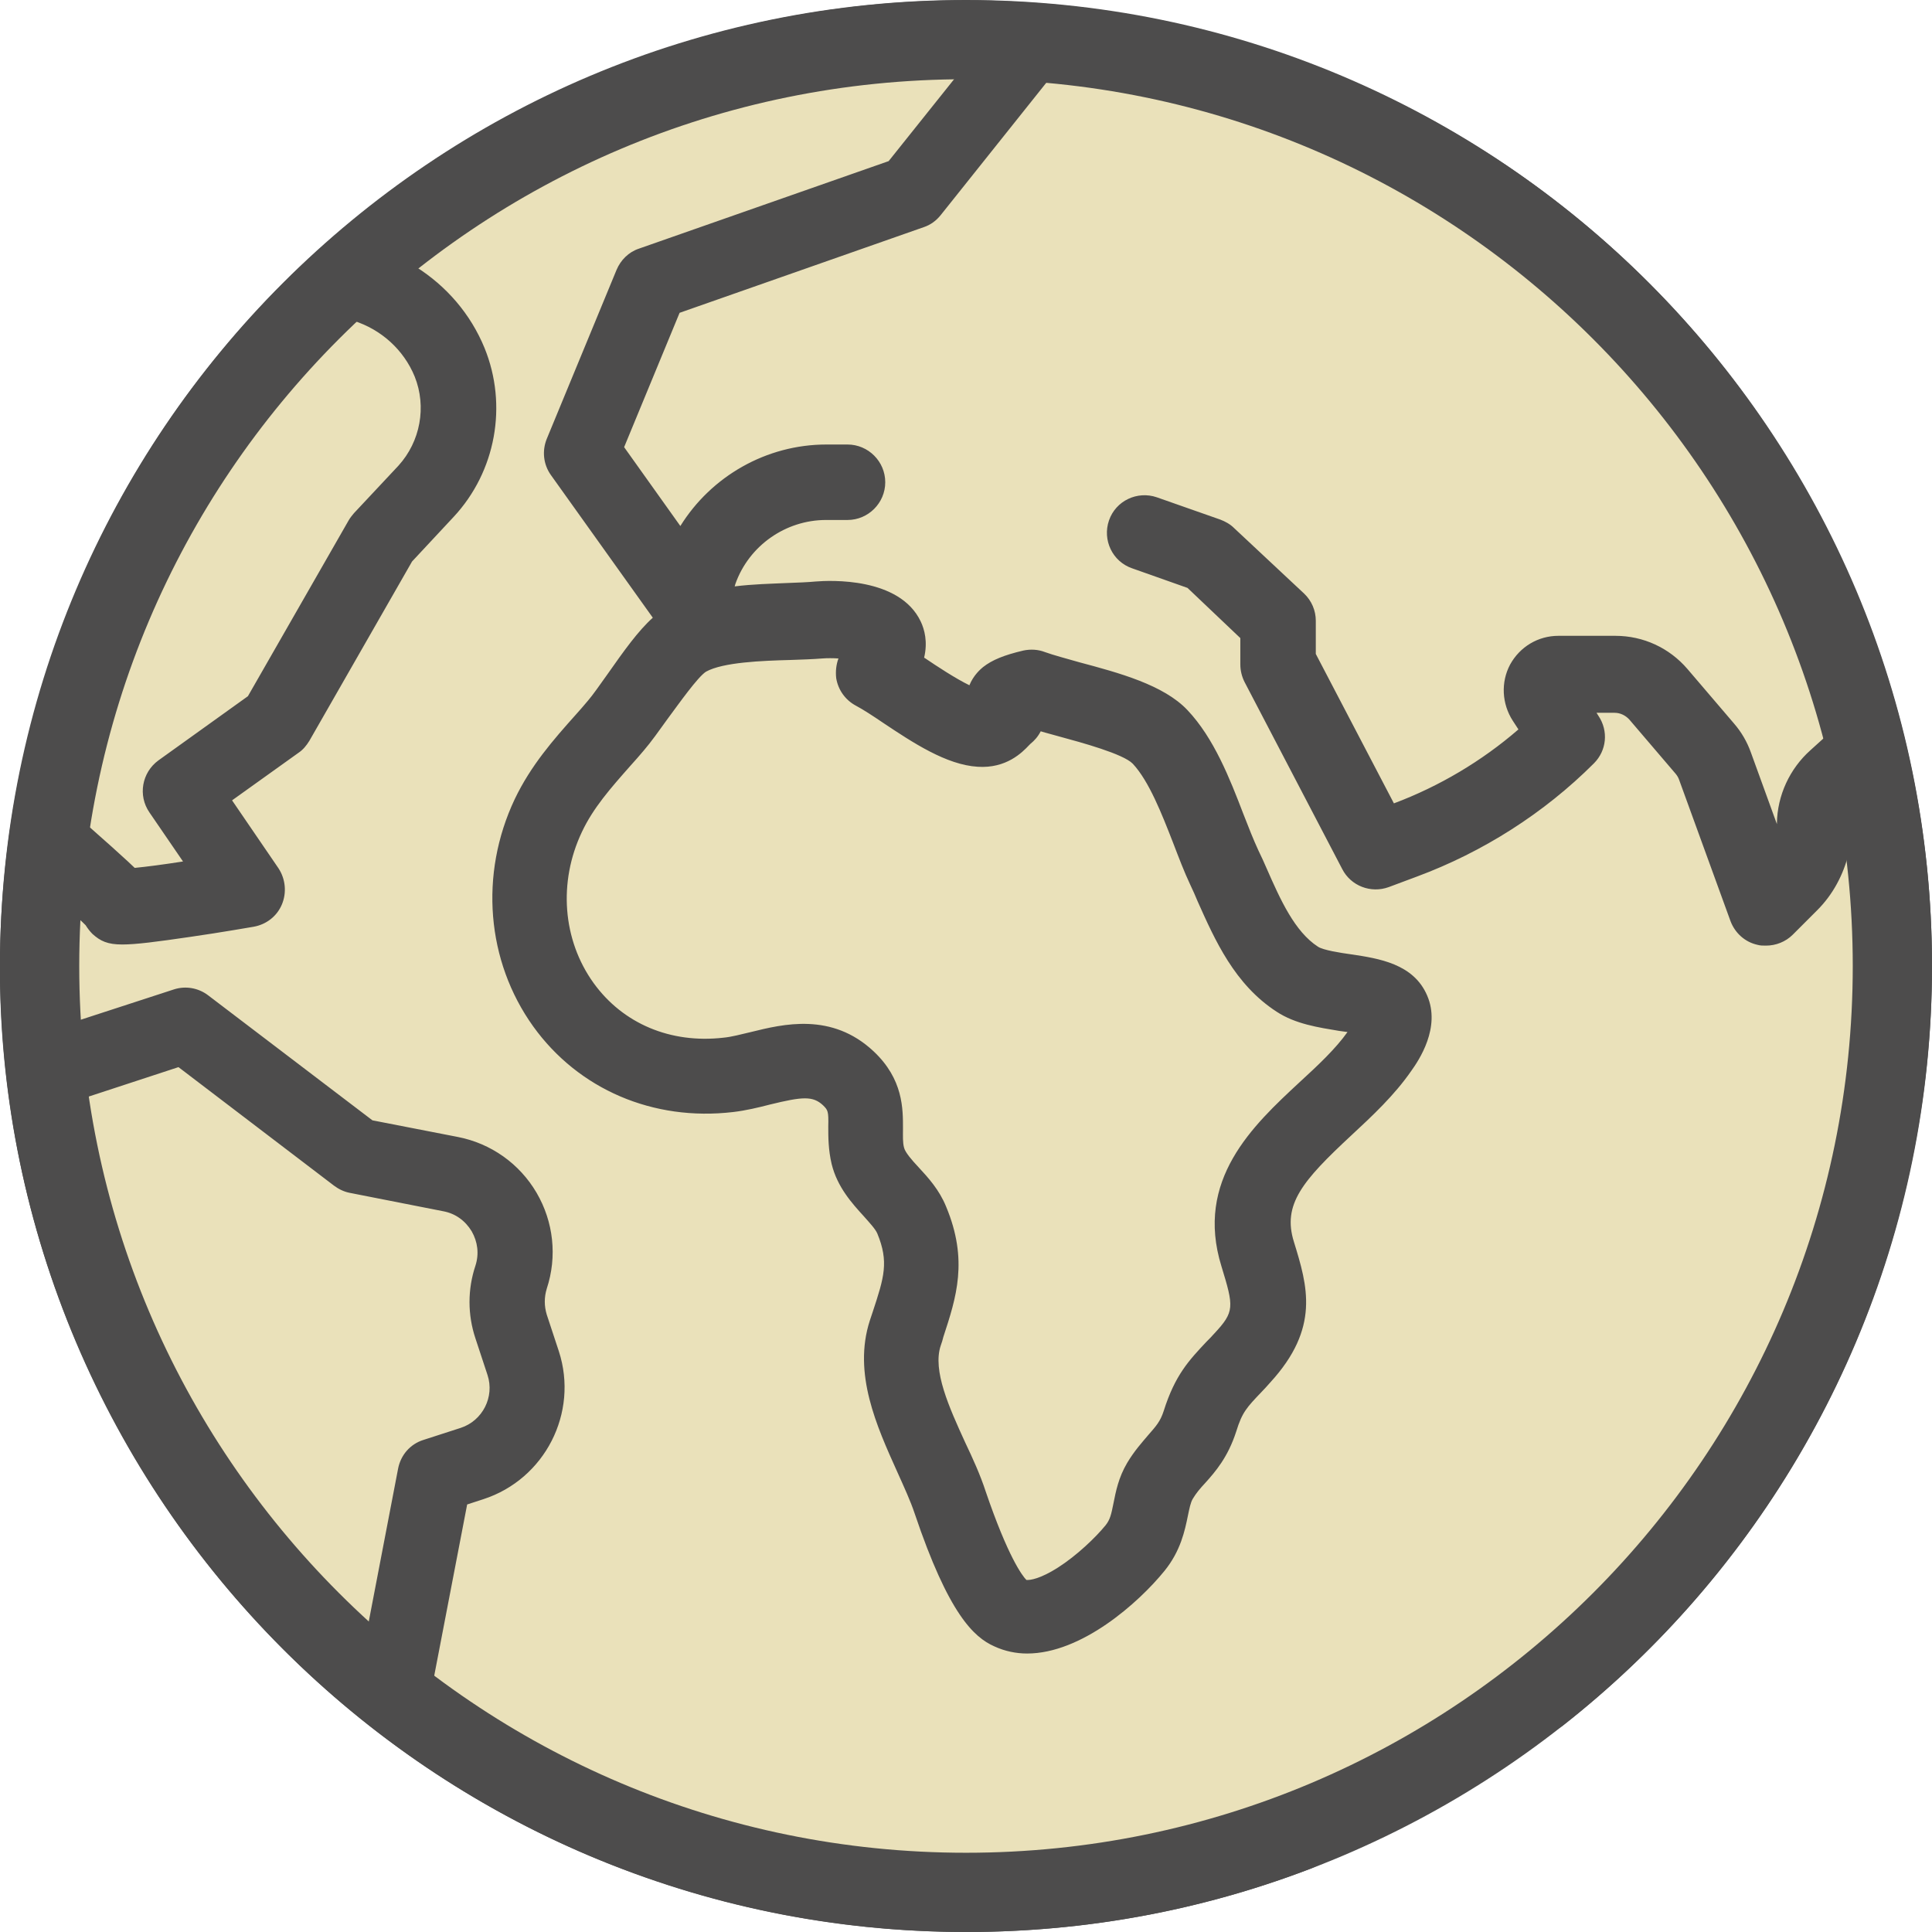
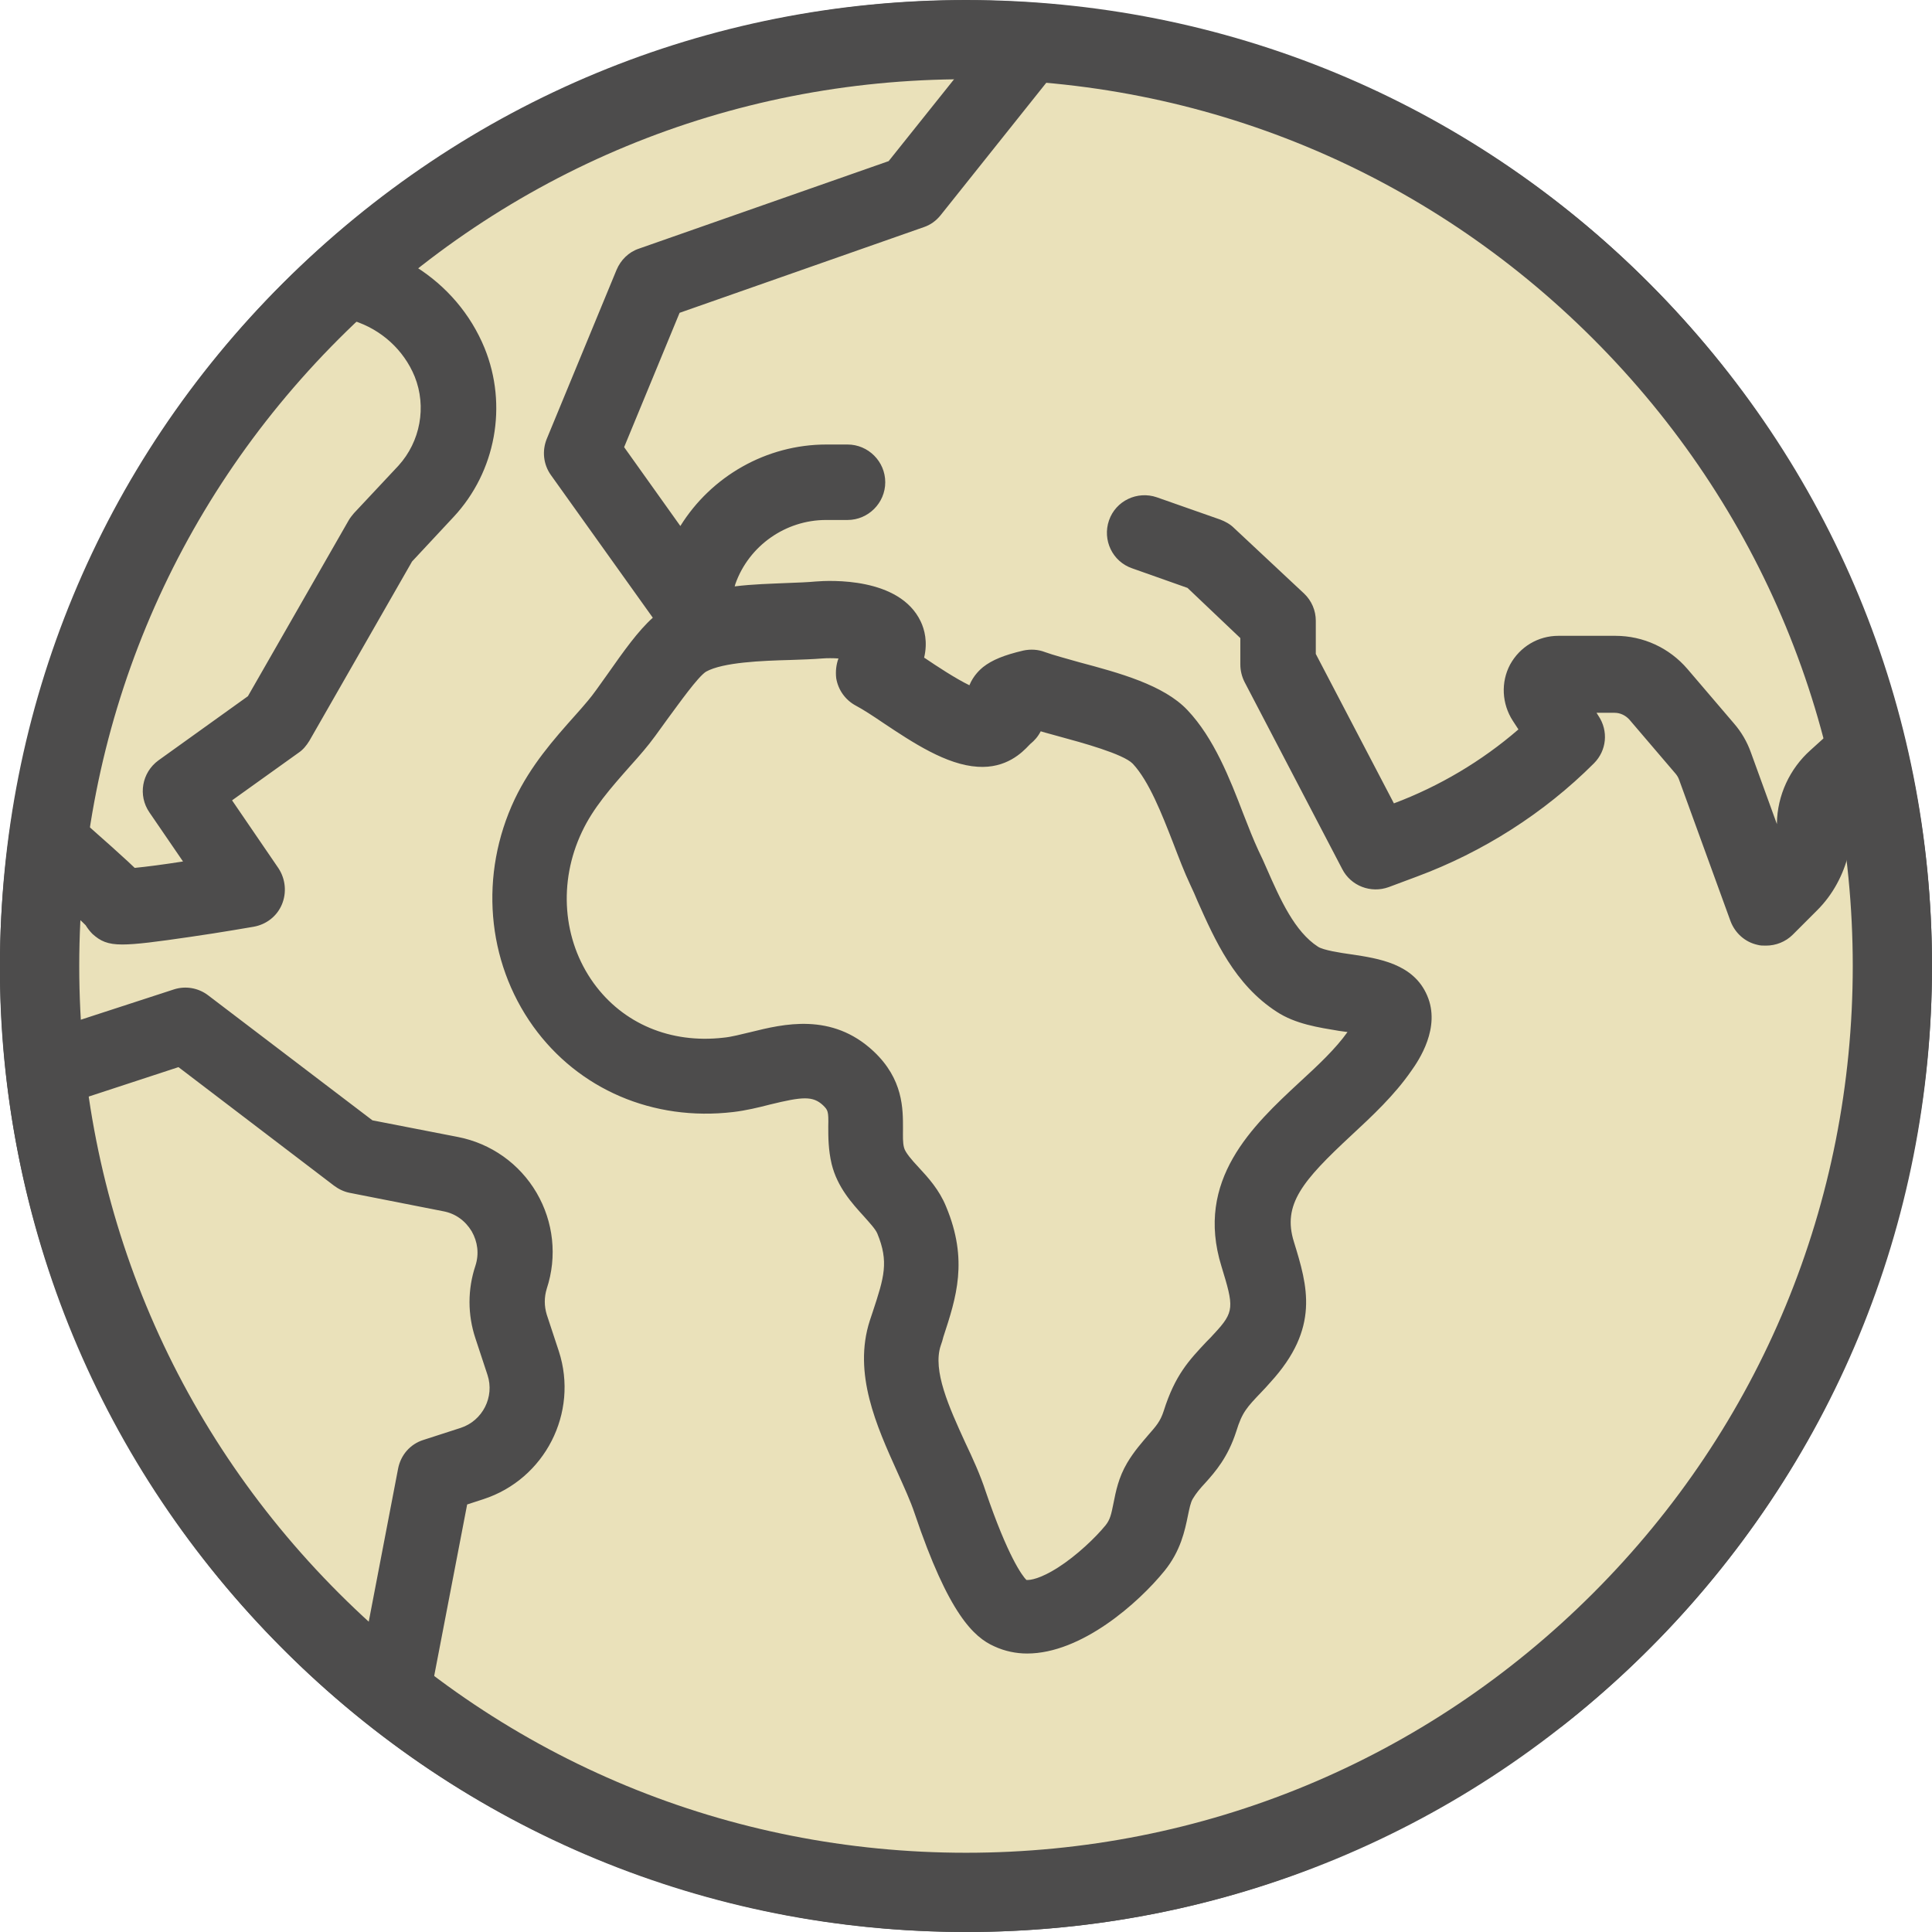
<svg xmlns="http://www.w3.org/2000/svg" version="1.1" id="Capa_1" x="0px" y="0px" viewBox="0 0 512 512" style="enable-background:new 0 0 512 512;" xml:space="preserve">
  <style type="text/css">
- 	.st0{fill:#EAE1BA;stroke:#4D4C4C;stroke-width:21;stroke-miterlimit:10;}
- 	.st1{fill:#EAE1BA;stroke:#000000;stroke-miterlimit:10;}
- 	.st2{fill:#4D4C4C;}
+ 	.st0{fill:#EAE1BA;}
+ 	.st1{fill:#4D4C4C;}
</style>
-   <circle class="st0" cx="256" cy="256" r="245.5" />
-   <rect x="847.3" y="271.3" class="st1" width="512" height="512" />
-   <path class="st2" d="M477.7,128.2C443.5,69,388.3,26.6,322.3,8.9s-135-8.6-194.2,25.6S26.5,123.9,8.8,189.9s-8.6,135,25.6,194.2  c30.7,53.1,79.4,93.5,137.2,113.6c27.4,9.6,56,14.3,84.6,14.3c31.1,0,62.1-5.6,91.4-16.9c5.2-2,7.7-7.8,5.7-12.9s-7.8-7.7-12.9-5.7  c-78,30-162.5,16.4-225.6-31l9-46.8l4.3-1.4c16.3-5.3,25.3-22.9,20-39.2l-3.2-9.7c-0.7-2.3-0.7-4.6,0-6.9c2.8-8.5,1.8-17.7-2.7-25.4  c-4.5-7.7-12.1-13.1-20.9-14.8l-22.6-4.4l-43.5-33.1c-2.6-2-6-2.6-9.1-1.6l-25.5,8.3c-0.5-9.1-0.5-18.2,0-27.3c1,0.9,1.7,1.6,2.1,2  c0.5,0.8,1.1,1.6,1.8,2.3c2.1,1.9,4,2.8,7.9,2.8c3.6,0,9-0.7,17.9-2c8.4-1.2,16.8-2.7,16.9-2.7c3.4-0.6,6.2-2.8,7.5-5.9  c1.3-3.1,1-6.7-0.9-9.6l-12.3-18l17.6-12.6c1.2-0.8,2.1-1.9,2.9-3.2l27.2-47.5l11-11.8c11.2-12,14.4-29.6,8.2-44.8  c-3.7-9-10.1-16.4-18.2-21.5c8.7-6.9,18.1-13.2,28-18.9c36.3-21,76-31.1,115.2-31.5l-17.9,22.4l-66.2,23.2c-2.7,0.9-4.8,3-5.9,5.6  l-18.5,44.8c-1.3,3.2-0.9,6.8,1.1,9.6l27,37.8c-3.9,3.5-7.6,8.7-12.1,15.1c-2,2.8-3.8,5.4-5.1,6.9c-1.1,1.3-2.2,2.6-3.3,3.8  c-5.8,6.5-11.8,13.3-16.1,22.3c-9.4,19.9-7.5,42.9,4.9,60.2c12,16.7,31.8,25.2,53,22.7c3.4-0.4,6.7-1.2,9.8-2  c8.6-2.1,11.3-2.3,14,0.2c1.3,1.3,1.5,1.5,1.4,5.7c0,2.7,0,6.1,0.9,9.9c1.5,6.1,5.4,10.4,8.5,13.8c1.5,1.7,3.1,3.4,3.6,4.6  c3.1,7.5,1.8,11.6-1.2,20.7c-0.3,0.8-0.5,1.6-0.8,2.4c-4.5,14,1.8,27.9,7.3,40.1c1.8,4,3.5,7.7,4.6,11c9,26.7,15.7,32.8,21.1,35.2  c2.8,1.3,5.8,1.9,8.7,1.9c14.4,0,29.5-13.4,36.4-21.9c4.3-5.3,5.4-10.7,6.2-14.6c0.4-1.9,0.7-3.5,1.3-4.5c0.9-1.5,1.9-2.7,3.3-4.2  c2.7-3,6-6.8,8.2-13.6c1.6-5.2,2.8-6.4,6.8-10.6c0.7-0.7,1.4-1.5,2.2-2.4c13.3-14.5,9.9-25.6,6.3-37.3c-3.1-9.9,2.3-16.2,15.2-28.2  c5.6-5.2,11.4-10.6,15.9-17.1c2-2.8,7.9-11.5,4.2-20c-3.6-8.4-12.8-9.8-20.2-10.9c-2.9-0.4-7.3-1.1-8.7-2c-6.2-4-10-12.5-13.6-20.7  c-0.7-1.6-1.4-3.2-2.2-4.8c-1.3-2.8-2.6-6.1-4-9.7c-3.6-9.4-7.8-20.1-14.8-27.5c-6.3-6.7-18.2-9.9-28.7-12.7c-3.5-1-6.9-1.9-9.1-2.7  c-1.8-0.7-3.8-0.8-5.7-0.4c-5.1,1.2-8.3,2.5-10.7,4.4c-0.6,0.5-2.5,2.1-3.6,4.8c-3.7-1.8-8.7-5.1-11.8-7.2c-0.1,0-0.1-0.1-0.2-0.1  c1-4.2,0.1-7.5-0.9-9.6c-5.6-11.8-24.1-10.9-27.8-10.6c-2.1,0.2-4.7,0.3-7.5,0.4c-4.4,0.2-9.2,0.3-14,0.9l0.2-0.7  c3.6-10.1,13.3-16.9,24-16.9h5.7c5.5,0,10-4.5,10-10s-4.5-10-10-10H219c-15.9,0-30.5,8.4-38.7,21.6l-14.9-20.9l14.7-35.6l64.7-22.7  c1.8-0.6,3.3-1.7,4.5-3.2l28.8-36.1c73.5,7,142.7,48.2,182.3,116.9c10.6,18.3,18.4,37.5,23.6,57.2l-4.2,3.8  c-5.5,4.9-8.8,12-8.9,19.4c0,0.1,0,0.2,0,0.2l-6.9-19c-1-2.8-2.5-5.4-4.5-7.7l-12.3-14.4c-4.8-5.6-11.7-8.8-19.1-8.8H413  c-5.4,0-10.2,2.9-12.8,7.6c-2.5,4.7-2.2,10.4,0.7,14.9l1.5,2.3c-9.7,8.4-21,15.1-33,19.6l-20.7-39.6v-8.8c0-2.7-1.1-5.3-3.1-7.2  L327,139.9c-1-1-2.3-1.7-3.6-2.2l-16.8-5.9c-5.2-1.8-10.9,0.9-12.7,6.1c-1.8,5.2,0.9,10.9,6.1,12.7l14.7,5.2l14,13.3v7  c0,1.6,0.4,3.2,1.1,4.6l25.9,49.6c2.3,4.5,7.6,6.5,12.3,4.8l7.5-2.8c17.5-6.5,33.7-16.8,46.9-30c3.4-3.4,3.9-8.6,1.2-12.6l-0.5-0.8  h4.8c1.5,0,2.9,0.7,3.9,1.8l12.3,14.4c0.4,0.5,0.7,1,0.9,1.6l13.6,37.4c1.2,3.2,3.9,5.6,7.2,6.3c0.7,0.2,1.4,0.2,2.2,0.2  c2.6,0,5.2-1,7.1-2.9l6.5-6.5c4.1-4.1,6.9-9.3,8.3-15c10,80.2-21.4,163.2-87.9,215.3c-4.3,3.4-5.1,9.7-1.7,14s9.7,5.1,14,1.7  c48-37.7,81-91.5,92.8-151.7C519.2,244.9,508.7,181.9,477.7,128.2z M47.3,282.8l41.2,31.4c1.2,0.9,2.6,1.6,4.1,1.9l24.9,4.9  c3.2,0.6,5.8,2.5,7.5,5.3c1.6,2.8,2,6,1,9.1c-2.1,6.3-2.1,13,0,19.3l3.2,9.7c1.9,5.8-1.3,12.1-7.1,14l-9.9,3.2c-3.5,1.1-6,4-6.7,7.6  l-8,41.7c-17.6-16.1-33-35.1-45.6-56.8c-15.3-26.5-24.8-54.7-29-83.3L47.3,282.8z M105.6,123.4L93.8,136c-0.5,0.6-1,1.2-1.4,1.9  l-26.7,46.6l-23.7,17c-4.4,3.2-5.5,9.3-2.4,13.8l8.9,13c-5.1,0.8-9.7,1.4-12.8,1.7c-0.6-0.6-1.2-1.1-1.8-1.7  c-2.4-2.2-5.7-5.2-10.6-9.5c8.1-50.3,32.3-97.6,70.4-133.8c7.3,2.3,13.3,7.7,16.2,14.8C113.1,107.8,111.4,117,105.6,123.4z   M187.1,178c4.5-2.5,14.8-2.9,22.4-3.1c3-0.1,5.9-0.2,8.4-0.4c1.3-0.1,2.8-0.1,4.3,0c-0.6,1.6-0.8,3.4-0.6,5.2  c0.5,3.1,2.4,5.8,5.2,7.3c1.9,1,4.5,2.7,7.3,4.6c7.8,5.2,16.7,11.1,25,11.6c7.6,0.5,11.8-3.8,13.6-5.7c0.1-0.1,0.3-0.3,0.4-0.4  c1-0.8,2-1.9,2.7-3.3c1.6,0.5,3.3,0.9,5,1.4c5.9,1.6,16.9,4.6,19.4,7.2c4.3,4.6,7.7,13.3,10.7,21c1.5,3.9,2.9,7.6,4.5,11  c0.7,1.5,1.4,3,2,4.5c4.6,10.3,9.8,22,20.9,29.2c5,3.3,11.2,4.2,16.6,5.1c0.7,0.1,1.4,0.2,2.2,0.3c-3.2,4.5-7.8,8.8-12.7,13.3  c-12.4,11.5-27.8,25.9-20.7,48.8c3.3,10.8,3.5,12-1.9,17.8c-0.7,0.8-1.4,1.5-2.1,2.2c-4.6,4.9-8.3,8.8-11.3,18.3  c-0.9,2.8-2,4-4.1,6.4c-1.6,1.9-3.7,4.2-5.6,7.4c-2.3,3.9-3,7.6-3.6,10.6s-0.9,4.4-2.1,5.9c-2.6,3.2-7.6,8-12.6,11.2  c-4.7,3-7.4,3.4-8.4,3.3c-1.1-1.1-4.9-6.2-10.8-23.5c-1.4-4.3-3.4-8.7-5.4-12.9c-4.3-9.4-8.7-19.1-6.5-25.7c0.3-0.8,0.5-1.5,0.7-2.3  c3.4-10.4,6.7-20.3,0.7-34.6c-1.8-4.4-4.7-7.6-7.3-10.4c-1.7-1.8-3.5-3.9-3.8-5.1c-0.4-1.4-0.3-3.1-0.3-5.1c0-5.2,0.1-13.1-7.8-20.5  c-11.1-10.4-24-7.2-32.5-5.1c-2.6,0.6-5.1,1.3-7.3,1.5c-14,1.6-26.6-3.7-34.4-14.5c-8.2-11.4-9.4-26.7-3.1-40  c3-6.4,7.6-11.6,12.9-17.6c1.2-1.3,2.3-2.6,3.5-4c1.9-2.2,4.1-5.3,6.4-8.5C179.9,186.5,184.9,179.4,187.1,178z" />
+   <g>
+     <circle class="st0" cx="256" cy="256" r="245.5" />
+     <path class="st1" d="M256,512c-68.4,0-132.7-26.6-181-75C26.6,388.7,0,324.4,0,256S26.6,123.3,75,75S187.6,0,256,0   s132.7,26.6,181,75c48.4,48.4,75,112.6,75,181s-26.6,132.7-75,181C388.7,485.4,324.4,512,256,512z M256,21   c-62.8,0-121.8,24.4-166.2,68.8C45.4,134.2,21,193.2,21,256c0,62.8,24.4,121.8,68.8,166.2C134.2,466.6,193.2,491,256,491   c62.8,0,121.8-24.4,166.2-68.8S491,318.8,491,256c0-62.8-24.4-121.8-68.8-166.2C377.8,45.4,318.8,21,256,21z" />
+   </g>
+   <path class="st1" d="M477.7,128.2C443.5,69,388.3,26.6,322.3,8.9s-135-8.6-194.2,25.6S26.5,123.9,8.8,189.9s-8.6,135,25.6,194.2  c30.7,53.1,79.4,93.5,137.2,113.6c27.4,9.6,56,14.3,84.6,14.3c31.1,0,62.1-5.6,91.4-16.9c5.2-2,7.7-7.8,5.7-12.9s-7.8-7.7-12.9-5.7  c-78,30-162.5,16.4-225.6-31l9-46.8l4.3-1.4c16.3-5.3,25.3-22.9,20-39.2l-3.2-9.7c-0.7-2.3-0.7-4.6,0-6.9c2.8-8.5,1.8-17.7-2.7-25.4  c-4.5-7.7-12.1-13.1-20.9-14.8l-22.6-4.4l-43.5-33.1c-2.6-2-6-2.6-9.1-1.6l-25.5,8.3c-0.5-9.1-0.5-18.2,0-27.3c1,0.9,1.7,1.6,2.1,2  c0.5,0.8,1.1,1.6,1.8,2.3c2.1,1.9,4,2.8,7.9,2.8c3.6,0,9-0.7,17.9-2c8.4-1.2,16.8-2.7,16.9-2.7c3.4-0.6,6.2-2.8,7.5-5.9  c1.3-3.1,1-6.7-0.9-9.6l-12.3-18l17.6-12.6c1.2-0.8,2.1-1.9,2.9-3.2l27.2-47.5l11-11.8c11.2-12,14.4-29.6,8.2-44.8  c-3.7-9-10.1-16.4-18.2-21.5c8.7-6.9,18.1-13.2,28-18.9c36.3-21,76-31.1,115.2-31.5l-17.9,22.4l-66.2,23.2c-2.7,0.9-4.8,3-5.9,5.6  l-18.5,44.8c-1.3,3.2-0.9,6.8,1.1,9.6l27,37.8c-3.9,3.5-7.6,8.7-12.1,15.1c-2,2.8-3.8,5.4-5.1,6.9c-1.1,1.3-2.2,2.6-3.3,3.8  c-5.8,6.5-11.8,13.3-16.1,22.3c-9.4,19.9-7.5,42.9,4.9,60.2c12,16.7,31.8,25.2,53,22.7c3.4-0.4,6.7-1.2,9.8-2  c8.6-2.1,11.3-2.3,14,0.2c1.3,1.3,1.5,1.5,1.4,5.7c0,2.7,0,6.1,0.9,9.9c1.5,6.1,5.4,10.4,8.5,13.8c1.5,1.7,3.1,3.4,3.6,4.6  c3.1,7.5,1.8,11.6-1.2,20.7c-0.3,0.8-0.5,1.6-0.8,2.4c-4.5,14,1.8,27.9,7.3,40.1c1.8,4,3.5,7.7,4.6,11c9,26.7,15.7,32.8,21.1,35.2  c2.8,1.3,5.8,1.9,8.7,1.9c14.4,0,29.5-13.4,36.4-21.9c4.3-5.3,5.4-10.7,6.2-14.6c0.4-1.9,0.7-3.5,1.3-4.5c0.9-1.5,1.9-2.7,3.3-4.2  c2.7-3,6-6.8,8.2-13.6c1.6-5.2,2.8-6.4,6.8-10.6c0.7-0.7,1.4-1.5,2.2-2.4c13.3-14.5,9.9-25.6,6.3-37.3c-3.1-9.9,2.3-16.2,15.2-28.2  c5.6-5.2,11.4-10.6,15.9-17.1c2-2.8,7.9-11.5,4.2-20c-3.6-8.4-12.8-9.8-20.2-10.9c-2.9-0.4-7.3-1.1-8.7-2c-6.2-4-10-12.5-13.6-20.7  c-0.7-1.6-1.4-3.2-2.2-4.8c-1.3-2.8-2.6-6.1-4-9.7c-3.6-9.4-7.8-20.1-14.8-27.5c-6.3-6.7-18.2-9.9-28.7-12.7c-3.5-1-6.9-1.9-9.1-2.7  c-1.8-0.7-3.8-0.8-5.7-0.4c-5.1,1.2-8.3,2.5-10.7,4.4c-0.6,0.5-2.5,2.1-3.6,4.8c-3.7-1.8-8.7-5.1-11.8-7.2c-0.1,0-0.1-0.1-0.2-0.1  c1-4.2,0.1-7.5-0.9-9.6c-5.6-11.8-24.1-10.9-27.8-10.6c-2.1,0.2-4.7,0.3-7.5,0.4c-4.4,0.2-9.2,0.3-14,0.9l0.2-0.7  c3.6-10.1,13.3-16.9,24-16.9h5.7c5.5,0,10-4.5,10-10s-4.5-10-10-10H219c-15.9,0-30.5,8.4-38.7,21.6l-14.9-20.9l14.7-35.6l64.7-22.7  c1.8-0.6,3.3-1.7,4.5-3.2l28.8-36.1c73.5,7,142.7,48.2,182.3,116.9c10.6,18.3,18.4,37.5,23.6,57.2l-4.2,3.8  c-5.5,4.9-8.8,12-8.9,19.4c0,0.1,0,0.2,0,0.2l-6.9-19c-1-2.8-2.5-5.4-4.5-7.7l-12.3-14.4c-4.8-5.6-11.7-8.8-19.1-8.8H413  c-5.4,0-10.2,2.9-12.8,7.6c-2.5,4.7-2.2,10.4,0.7,14.9l1.5,2.3c-9.7,8.4-21,15.1-33,19.6l-20.7-39.6v-8.8c0-2.7-1.1-5.3-3.1-7.2  L327,139.9c-1-1-2.3-1.7-3.6-2.2l-16.8-5.9c-5.2-1.8-10.9,0.9-12.7,6.1c-1.8,5.2,0.9,10.9,6.1,12.7l14.7,5.2l14,13.3v7  c0,1.6,0.4,3.2,1.1,4.6l25.9,49.6c2.3,4.5,7.6,6.5,12.3,4.8l7.5-2.8c17.5-6.5,33.7-16.8,46.9-30c3.4-3.4,3.9-8.6,1.2-12.6l-0.5-0.8  h4.8c1.5,0,2.9,0.7,3.9,1.8l12.3,14.4c0.4,0.5,0.7,1,0.9,1.6l13.6,37.4c1.2,3.2,3.9,5.6,7.2,6.3c0.7,0.2,1.4,0.2,2.2,0.2  c2.6,0,5.2-1,7.1-2.9l6.5-6.5c4.1-4.1,6.9-9.3,8.3-15c10,80.2-21.4,163.2-87.9,215.3c-4.3,3.4-5.1,9.7-1.7,14s9.7,5.1,14,1.7  c48-37.7,81-91.5,92.8-151.7C519.2,244.9,508.7,181.9,477.7,128.2z M47.3,282.8l41.2,31.4c1.2,0.9,2.6,1.6,4.1,1.9l24.9,4.9  c3.2,0.6,5.8,2.5,7.5,5.3c1.6,2.8,2,6,1,9.1c-2.1,6.3-2.1,13,0,19.3l3.2,9.7c1.9,5.8-1.3,12.1-7.1,14l-9.9,3.2c-3.5,1.1-6,4-6.7,7.6  l-8,41.7c-17.6-16.1-33-35.1-45.6-56.8c-15.3-26.5-24.8-54.7-29-83.3L47.3,282.8z M105.6,123.4L93.8,136c-0.5,0.6-1,1.2-1.4,1.9  l-26.7,46.6l-23.7,17c-4.4,3.2-5.5,9.3-2.4,13.8l8.9,13c-5.1,0.8-9.7,1.4-12.8,1.7c-0.6-0.6-1.2-1.1-1.8-1.7  c-2.4-2.2-5.7-5.2-10.6-9.5c8.1-50.3,32.3-97.6,70.4-133.8c7.3,2.3,13.3,7.7,16.2,14.8C113.1,107.8,111.4,117,105.6,123.4z   M187.1,178c4.5-2.5,14.8-2.9,22.4-3.1c3-0.1,5.9-0.2,8.4-0.4c1.3-0.1,2.8-0.1,4.3,0c-0.6,1.6-0.8,3.4-0.6,5.2  c0.5,3.1,2.4,5.8,5.2,7.3c1.9,1,4.5,2.7,7.3,4.6c7.8,5.2,16.7,11.1,25,11.6c7.6,0.5,11.8-3.8,13.6-5.7c0.1-0.1,0.3-0.3,0.4-0.4  c1-0.8,2-1.9,2.7-3.3c1.6,0.5,3.3,0.9,5,1.4c5.9,1.6,16.9,4.6,19.4,7.2c4.3,4.6,7.7,13.3,10.7,21c1.5,3.9,2.9,7.6,4.5,11  c0.7,1.5,1.4,3,2,4.5c4.6,10.3,9.8,22,20.9,29.2c5,3.3,11.2,4.2,16.6,5.1c0.7,0.1,1.4,0.2,2.2,0.3c-3.2,4.5-7.8,8.8-12.7,13.3  c-12.4,11.5-27.8,25.9-20.7,48.8c3.3,10.8,3.5,12-1.9,17.8c-0.7,0.8-1.4,1.5-2.1,2.2c-4.6,4.9-8.3,8.8-11.3,18.3  c-0.9,2.8-2,4-4.1,6.4c-1.6,1.9-3.7,4.2-5.6,7.4c-2.3,3.9-3,7.6-3.6,10.6s-0.9,4.4-2.1,5.9c-2.6,3.2-7.6,8-12.6,11.2  c-4.7,3-7.4,3.4-8.4,3.3c-1.1-1.1-4.9-6.2-10.8-23.5c-1.4-4.3-3.4-8.7-5.4-12.9c-4.3-9.4-8.7-19.1-6.5-25.7c0.3-0.8,0.5-1.5,0.7-2.3  c3.4-10.4,6.7-20.3,0.7-34.6c-1.8-4.4-4.7-7.6-7.3-10.4c-1.7-1.8-3.5-3.9-3.8-5.1c-0.4-1.4-0.3-3.1-0.3-5.1c0-5.2,0.1-13.1-7.8-20.5  c-11.1-10.4-24-7.2-32.5-5.1c-2.6,0.6-5.1,1.3-7.3,1.5c-14,1.6-26.6-3.7-34.4-14.5c-8.2-11.4-9.4-26.7-3.1-40  c3-6.4,7.6-11.6,12.9-17.6c1.2-1.3,2.3-2.6,3.5-4c1.9-2.2,4.1-5.3,6.4-8.5C179.9,186.5,184.9,179.4,187.1,178z" />
</svg>
